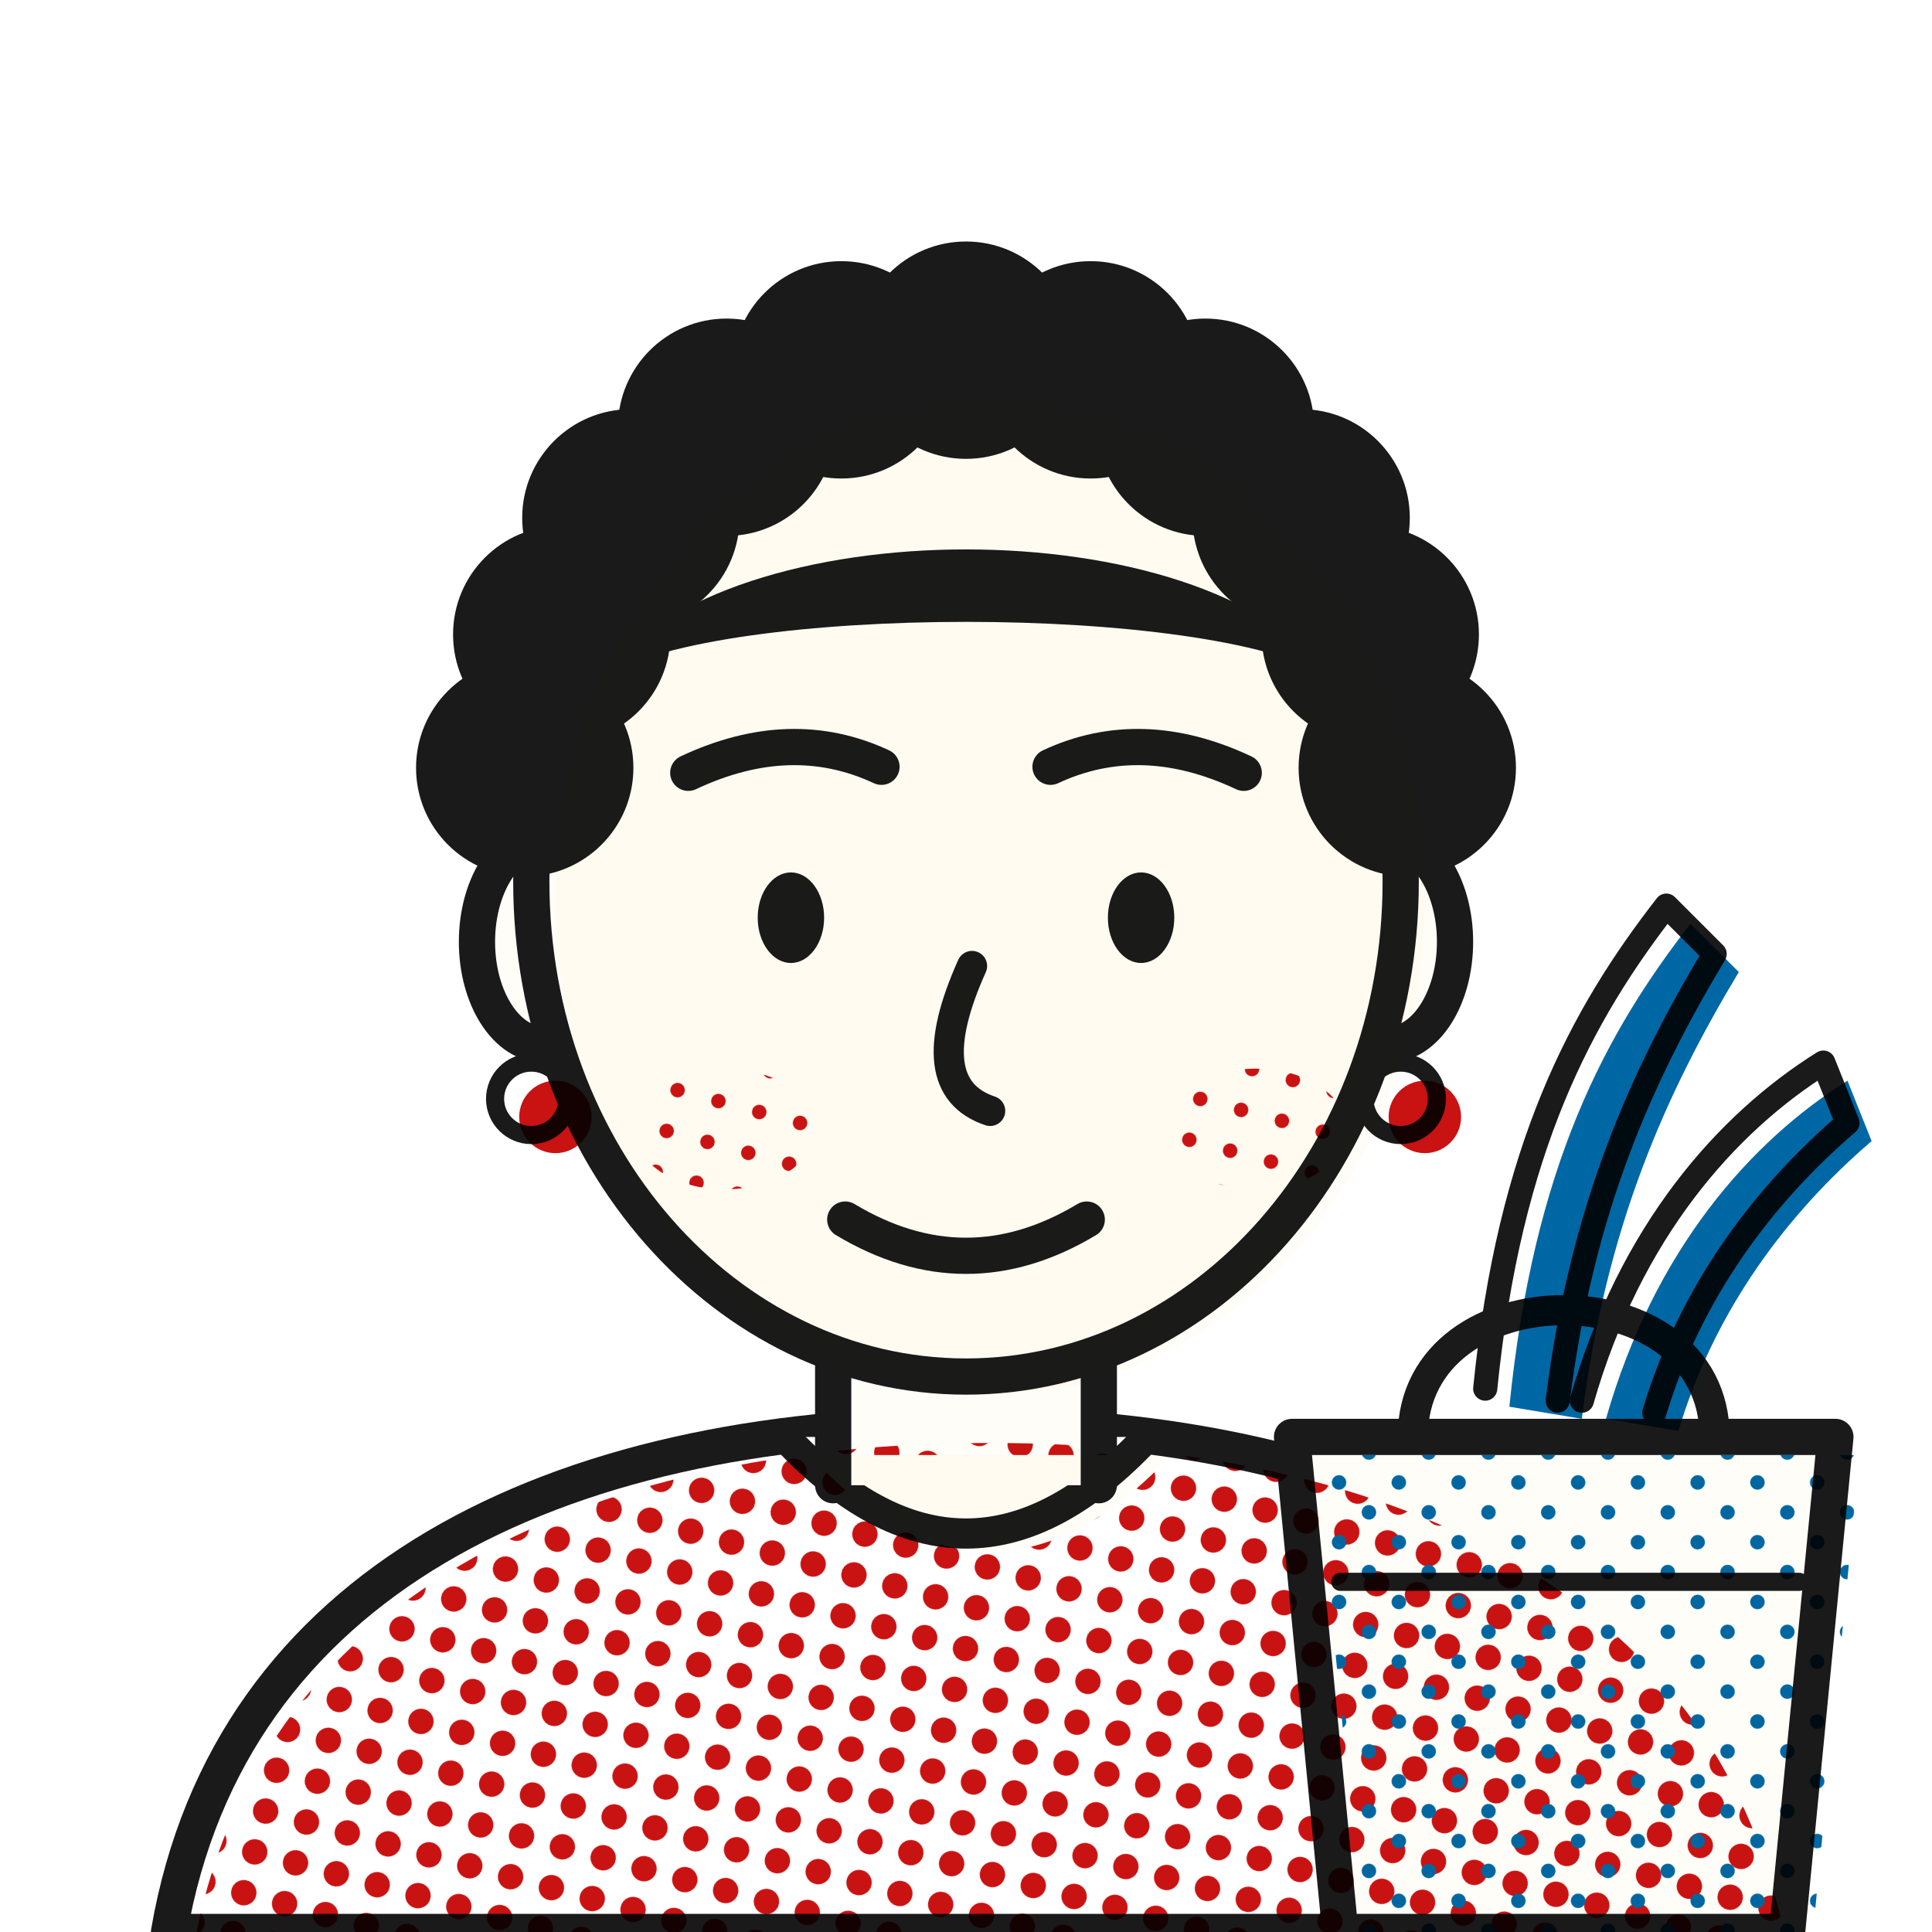
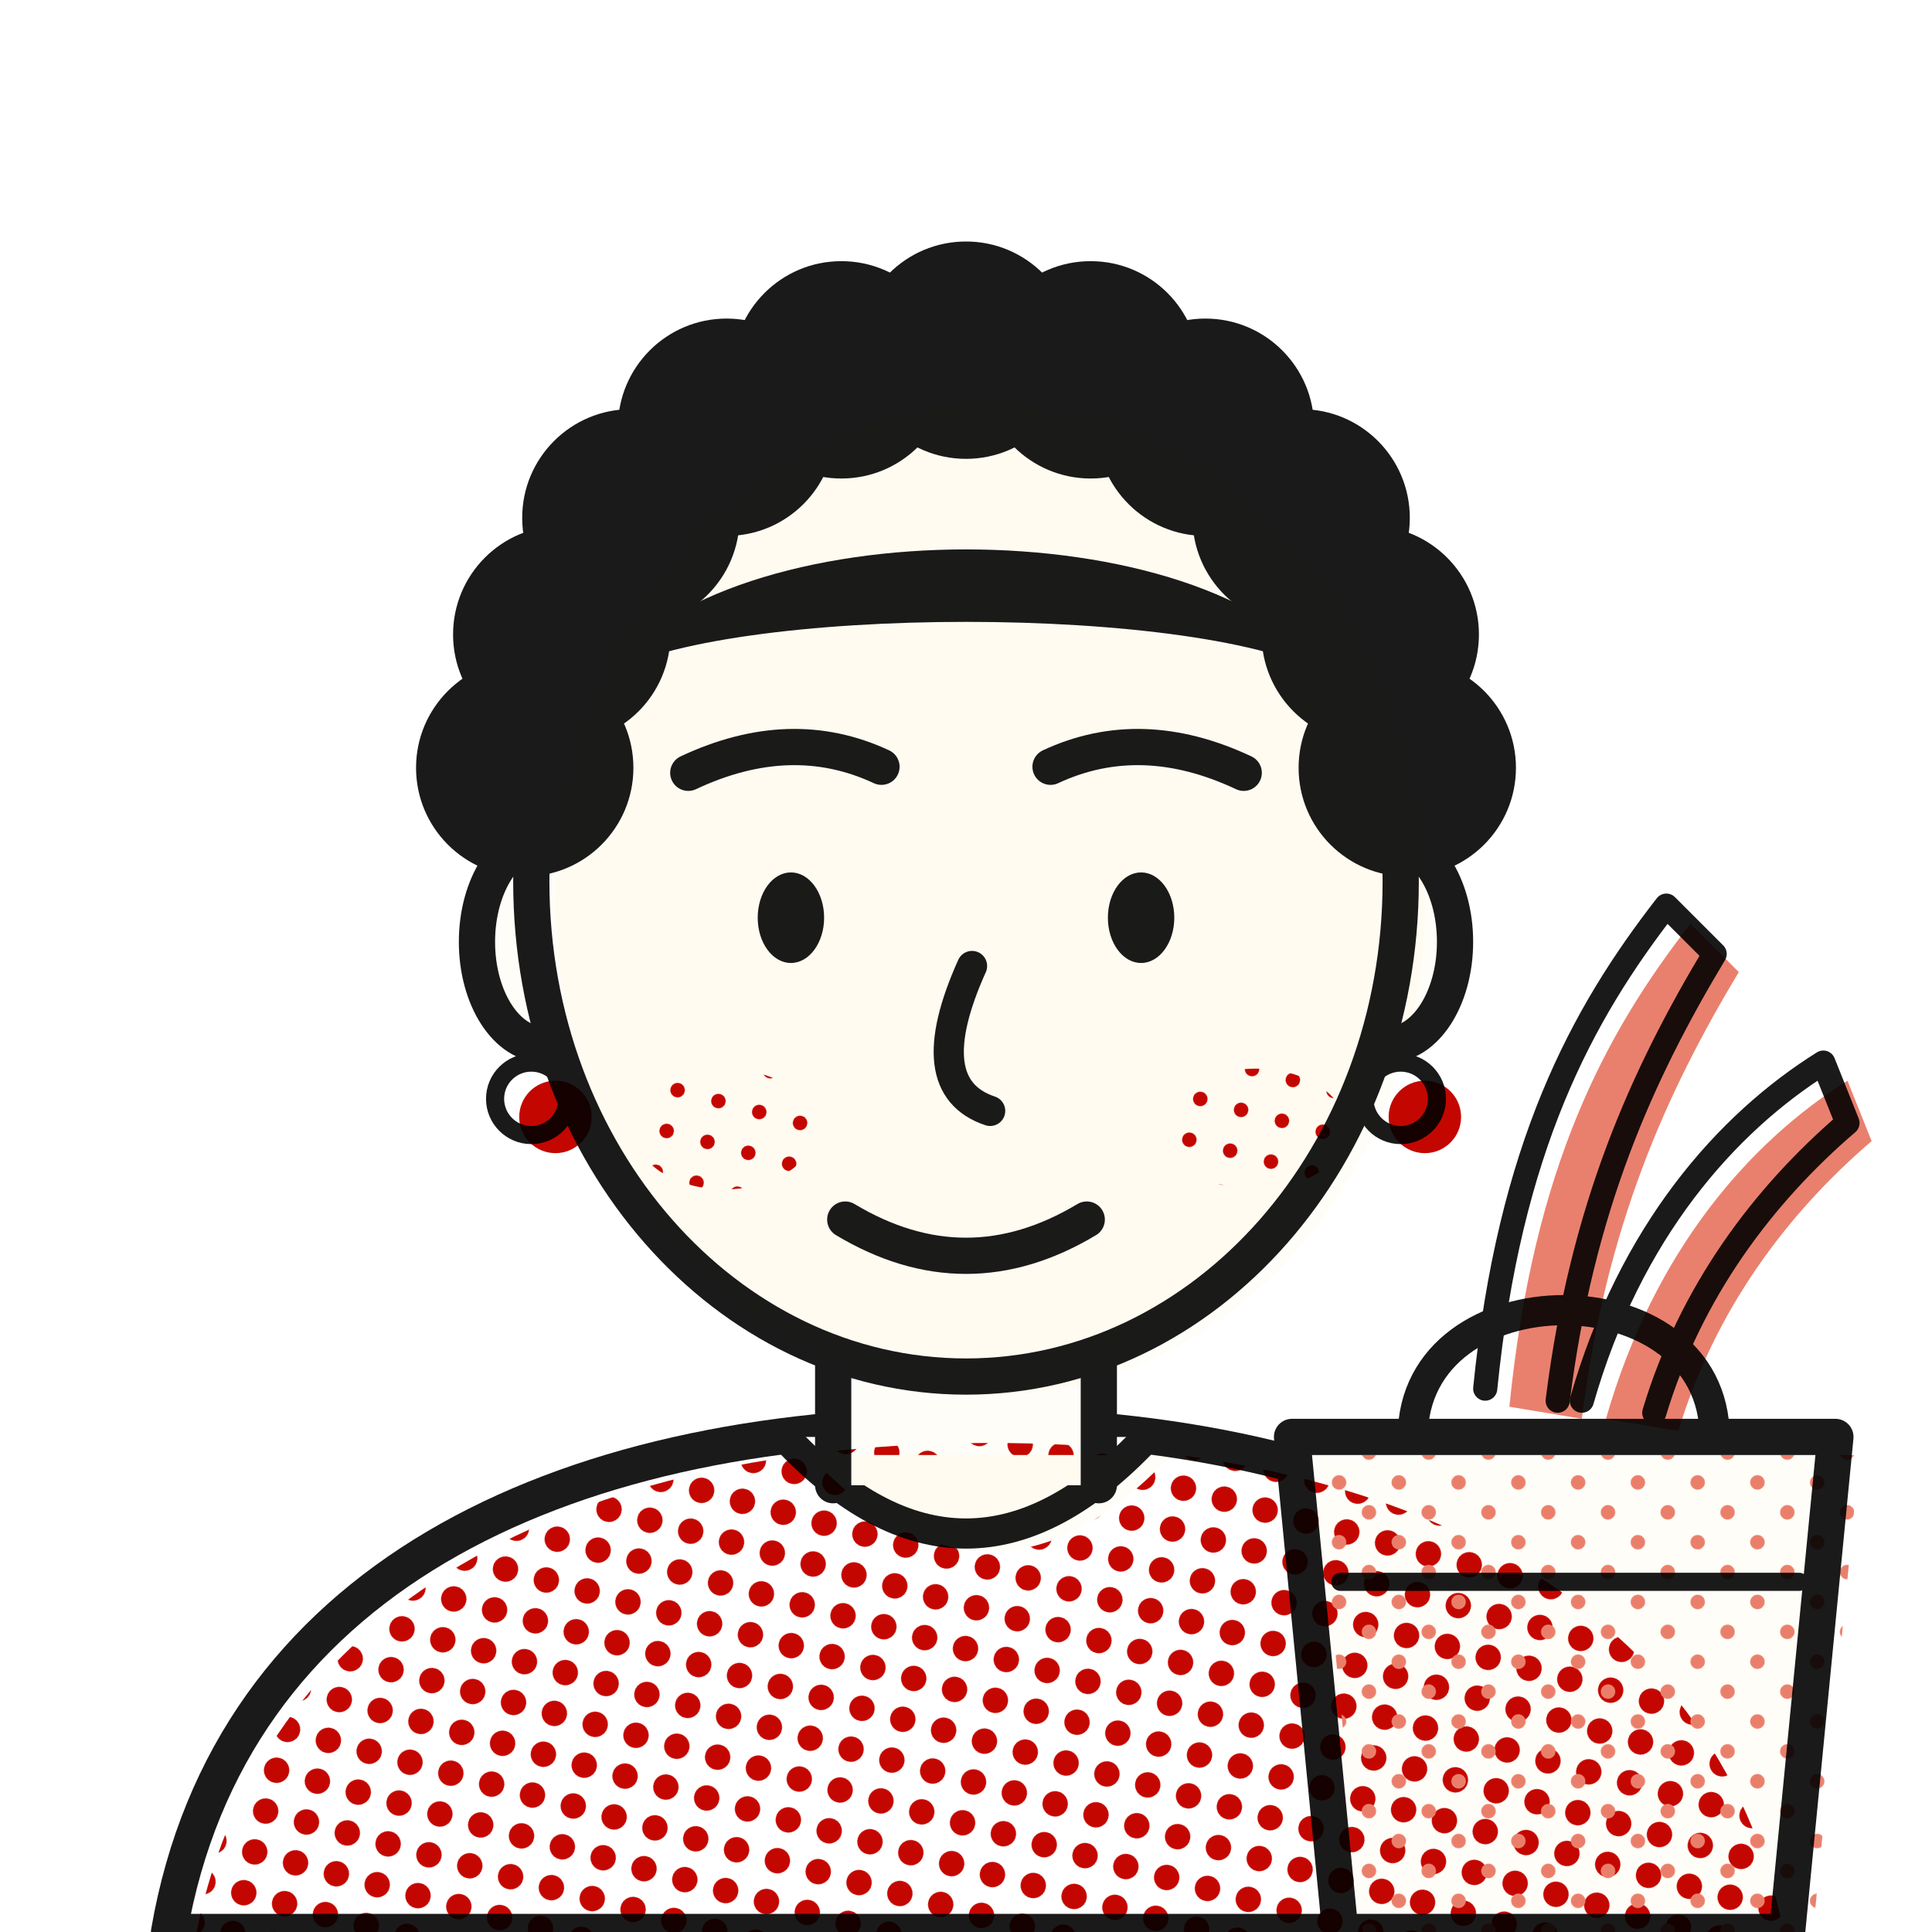
<svg xmlns="http://www.w3.org/2000/svg" viewBox="0 0 320 320" width="320" height="320" role="img" aria-labelledby="t">
  <defs>
    <pattern id="ht-red" width="7" height="7" patternUnits="userSpaceOnUse" patternTransform="rotate(15)">
-       <circle cx="3.5" cy="3.5" r="2.1" fill="#c91212" />
+       <circle cx="3.5" cy="3.5" r="2.1" fill="#c30700" />
    </pattern>
    <pattern id="ht-red-light" width="7" height="7" patternUnits="userSpaceOnUse" patternTransform="rotate(15)">
-       <circle cx="3.5" cy="3.5" r="1.2" fill="#c91212" />
+       <circle cx="3.5" cy="3.5" r="1.2" fill="#c30700" />
    </pattern>
-     <pattern id="ht-blue" width="7" height="7" patternUnits="userSpaceOnUse" patternTransform="rotate(45)">
-       <circle cx="3.5" cy="3.5" r="2.1" fill="#0067a5" />
+     <pattern id="ht-pink" width="7" height="7" patternUnits="userSpaceOnUse" patternTransform="rotate(45)">
+       <circle cx="3.5" cy="3.5" r="2.1" fill="#e9806e" />
    </pattern>
-     <pattern id="ht-blue-light" width="7" height="7" patternUnits="userSpaceOnUse" patternTransform="rotate(45)">
-       <circle cx="3.5" cy="3.5" r="1.2" fill="#0067a5" />
+     <pattern id="ht-pink-light" width="7" height="7" patternUnits="userSpaceOnUse" patternTransform="rotate(45)">
+       <circle cx="3.5" cy="3.5" r="1.2" fill="#e9806e" />
    </pattern>
    <pattern id="ht-ink" width="6" height="6" patternUnits="userSpaceOnUse" patternTransform="rotate(75)">
      <circle cx="3" cy="3" r="1.1" fill="#1a1a1a" />
    </pattern>
    <pattern id="hatch-ink" width="8" height="8" patternUnits="userSpaceOnUse" patternTransform="rotate(45)">
      <rect width="2.2" height="8" fill="#1a1a1a" />
    </pattern>
    <pattern id="hatch-red" width="8" height="8" patternUnits="userSpaceOnUse" patternTransform="rotate(-45)">
-       <rect width="2.6" height="8" fill="#c91212" />
+       <rect width="2.6" height="8" fill="#c30700" />
    </pattern>
  </defs>
  <g transform="translate(4 3)" style="mix-blend-mode:multiply">
    <path d="M28 320 C38 262 92 236 160 236 C228 236 282 262 292 320 Z" fill="url(#ht-red)" />
    <path d="M130 238 Q160 270 190 238 Z" fill="#fffdf8" />
    <ellipse cx="160" cy="146" rx="72" ry="82" fill="#fffdf8" />
    <ellipse cx="116" cy="184" rx="15" ry="10" fill="url(#ht-red-light)" />
    <ellipse cx="204" cy="184" rx="15" ry="10" fill="url(#ht-red-light)" />
-     <circle cx="88" cy="182" r="6" fill="#c91212" />
-     <circle cx="232" cy="182" r="6" fill="#c91212" />
-     <path d="M246 230 C250 190 262 168 276 150 L284 158 C272 178 262 200 258 232 Z" fill="#0067a5" />
-     <path d="M262 232 C270 204 286 186 302 176 L306 186 C292 198 280 214 274 234 Z" fill="#0067a5" />
-     <path d="M214 238 L304 238 L296 320 L222 320 Z" fill="url(#ht-blue-light)" />
+     <circle cx="88" cy="182" r="6" fill="#c30700" />
+     <circle cx="232" cy="182" r="6" fill="#c30700" />
+     <path d="M246 230 C250 190 262 168 276 150 L284 158 C272 178 262 200 258 232 Z" fill="#e9806e" />
+     <path d="M262 232 C270 204 286 186 302 176 L306 186 C292 198 280 214 274 234 Z" fill="#e9806e" />
+     <path d="M214 238 L304 238 L296 320 L222 320 Z" fill="url(#ht-pink-light)" />
  </g>
  <g style="mix-blend-mode:multiply" stroke-linecap="round" stroke-linejoin="round">
    <path d="M28 320 C38 262 92 236 160 236 C228 236 282 262 292 320 Z" fill="none" stroke="#1a1a1a" stroke-width="6" />
    <path d="M130 238 Q160 270 190 238 Z" fill="#fffdf8" />
    <path d="M130 238 Q160 270 190 238" fill="none" stroke="#1a1a1a" stroke-width="5" />
    <path d="M138 214 L138 246 L182 246 L182 214 Z" fill="#fffdf8" />
    <path d="M138 214 L138 246 M182 214 L182 246" fill="none" stroke="#1a1a1a" stroke-width="6" />
    <ellipse cx="90" cy="156" rx="11" ry="17" fill="#fffdf8" stroke="#1a1a1a" stroke-width="6" />
    <ellipse cx="230" cy="156" rx="11" ry="17" fill="#fffdf8" stroke="#1a1a1a" stroke-width="6" />
    <ellipse cx="160" cy="146" rx="72" ry="82" fill="#fffdf8" stroke="#1a1a1a" stroke-width="6" />
    <circle cx="86.911" cy="127.172" r="18" fill="#1a1a1a" />
    <circle cx="93.043" cy="105.086" r="18" fill="#1a1a1a" />
    <circle cx="104.492" cy="85.772" r="18" fill="#1a1a1a" />
    <circle cx="120.349" cy="70.765" r="18" fill="#1a1a1a" />
    <circle cx="139.355" cy="61.256" r="18" fill="#1a1a1a" />
    <circle cx="160" cy="58" r="18" fill="#1a1a1a" />
    <circle cx="180.645" cy="61.256" r="18" fill="#1a1a1a" />
    <circle cx="199.651" cy="70.765" r="18" fill="#1a1a1a" />
    <circle cx="215.508" cy="85.772" r="18" fill="#1a1a1a" />
    <circle cx="226.957" cy="105.086" r="18" fill="#1a1a1a" />
    <circle cx="233.089" cy="127.172" r="18" fill="#1a1a1a" />
    <path d="M100 112 C120 84 200 84 220 112 C200 100 120 100 100 112 Z" fill="#1a1a1a" />
    <path d="M114 128 Q131 120 146 127 M174 127 Q189 120 206 128" fill="none" stroke="#1a1a1a" stroke-width="6" />
    <ellipse cx="131" cy="152" rx="5.5" ry="7.5" fill="#1a1a1a" />
    <ellipse cx="189" cy="152" rx="5.5" ry="7.5" fill="#1a1a1a" />
    <path d="M140 202 Q160 214 180 202" fill="none" stroke="#1a1a1a" stroke-width="6" />
    <path d="M161 160 Q152 180 164 184" fill="none" stroke="#1a1a1a" stroke-width="5" />
    <circle cx="88" cy="182" r="6" fill="none" stroke="#1a1a1a" stroke-width="3" />
    <circle cx="232" cy="182" r="6" fill="none" stroke="#1a1a1a" stroke-width="3" />
    <path d="M246 230 C250 190 262 168 276 150 L284 158 C272 178 262 200 258 232" fill="none" stroke="#1a1a1a" stroke-width="4" />
    <path d="M262 232 C270 204 286 186 302 176 L306 186 C292 198 280 214 274 234" fill="none" stroke="#1a1a1a" stroke-width="4" />
    <path d="M214 238 L304 238 L296 320 L222 320 Z" fill="#fffdf8" />
    <path d="M214 238 L304 238 L296 320 L222 320 Z" fill="none" stroke="#1a1a1a" stroke-width="6" />
    <path d="M234 238 C234 210 284 210 284 238" fill="none" stroke="#1a1a1a" stroke-width="5" />
    <path d="M222 262 L298 262" fill="none" stroke="#1a1a1a" stroke-width="3" />
  </g>
</svg>
